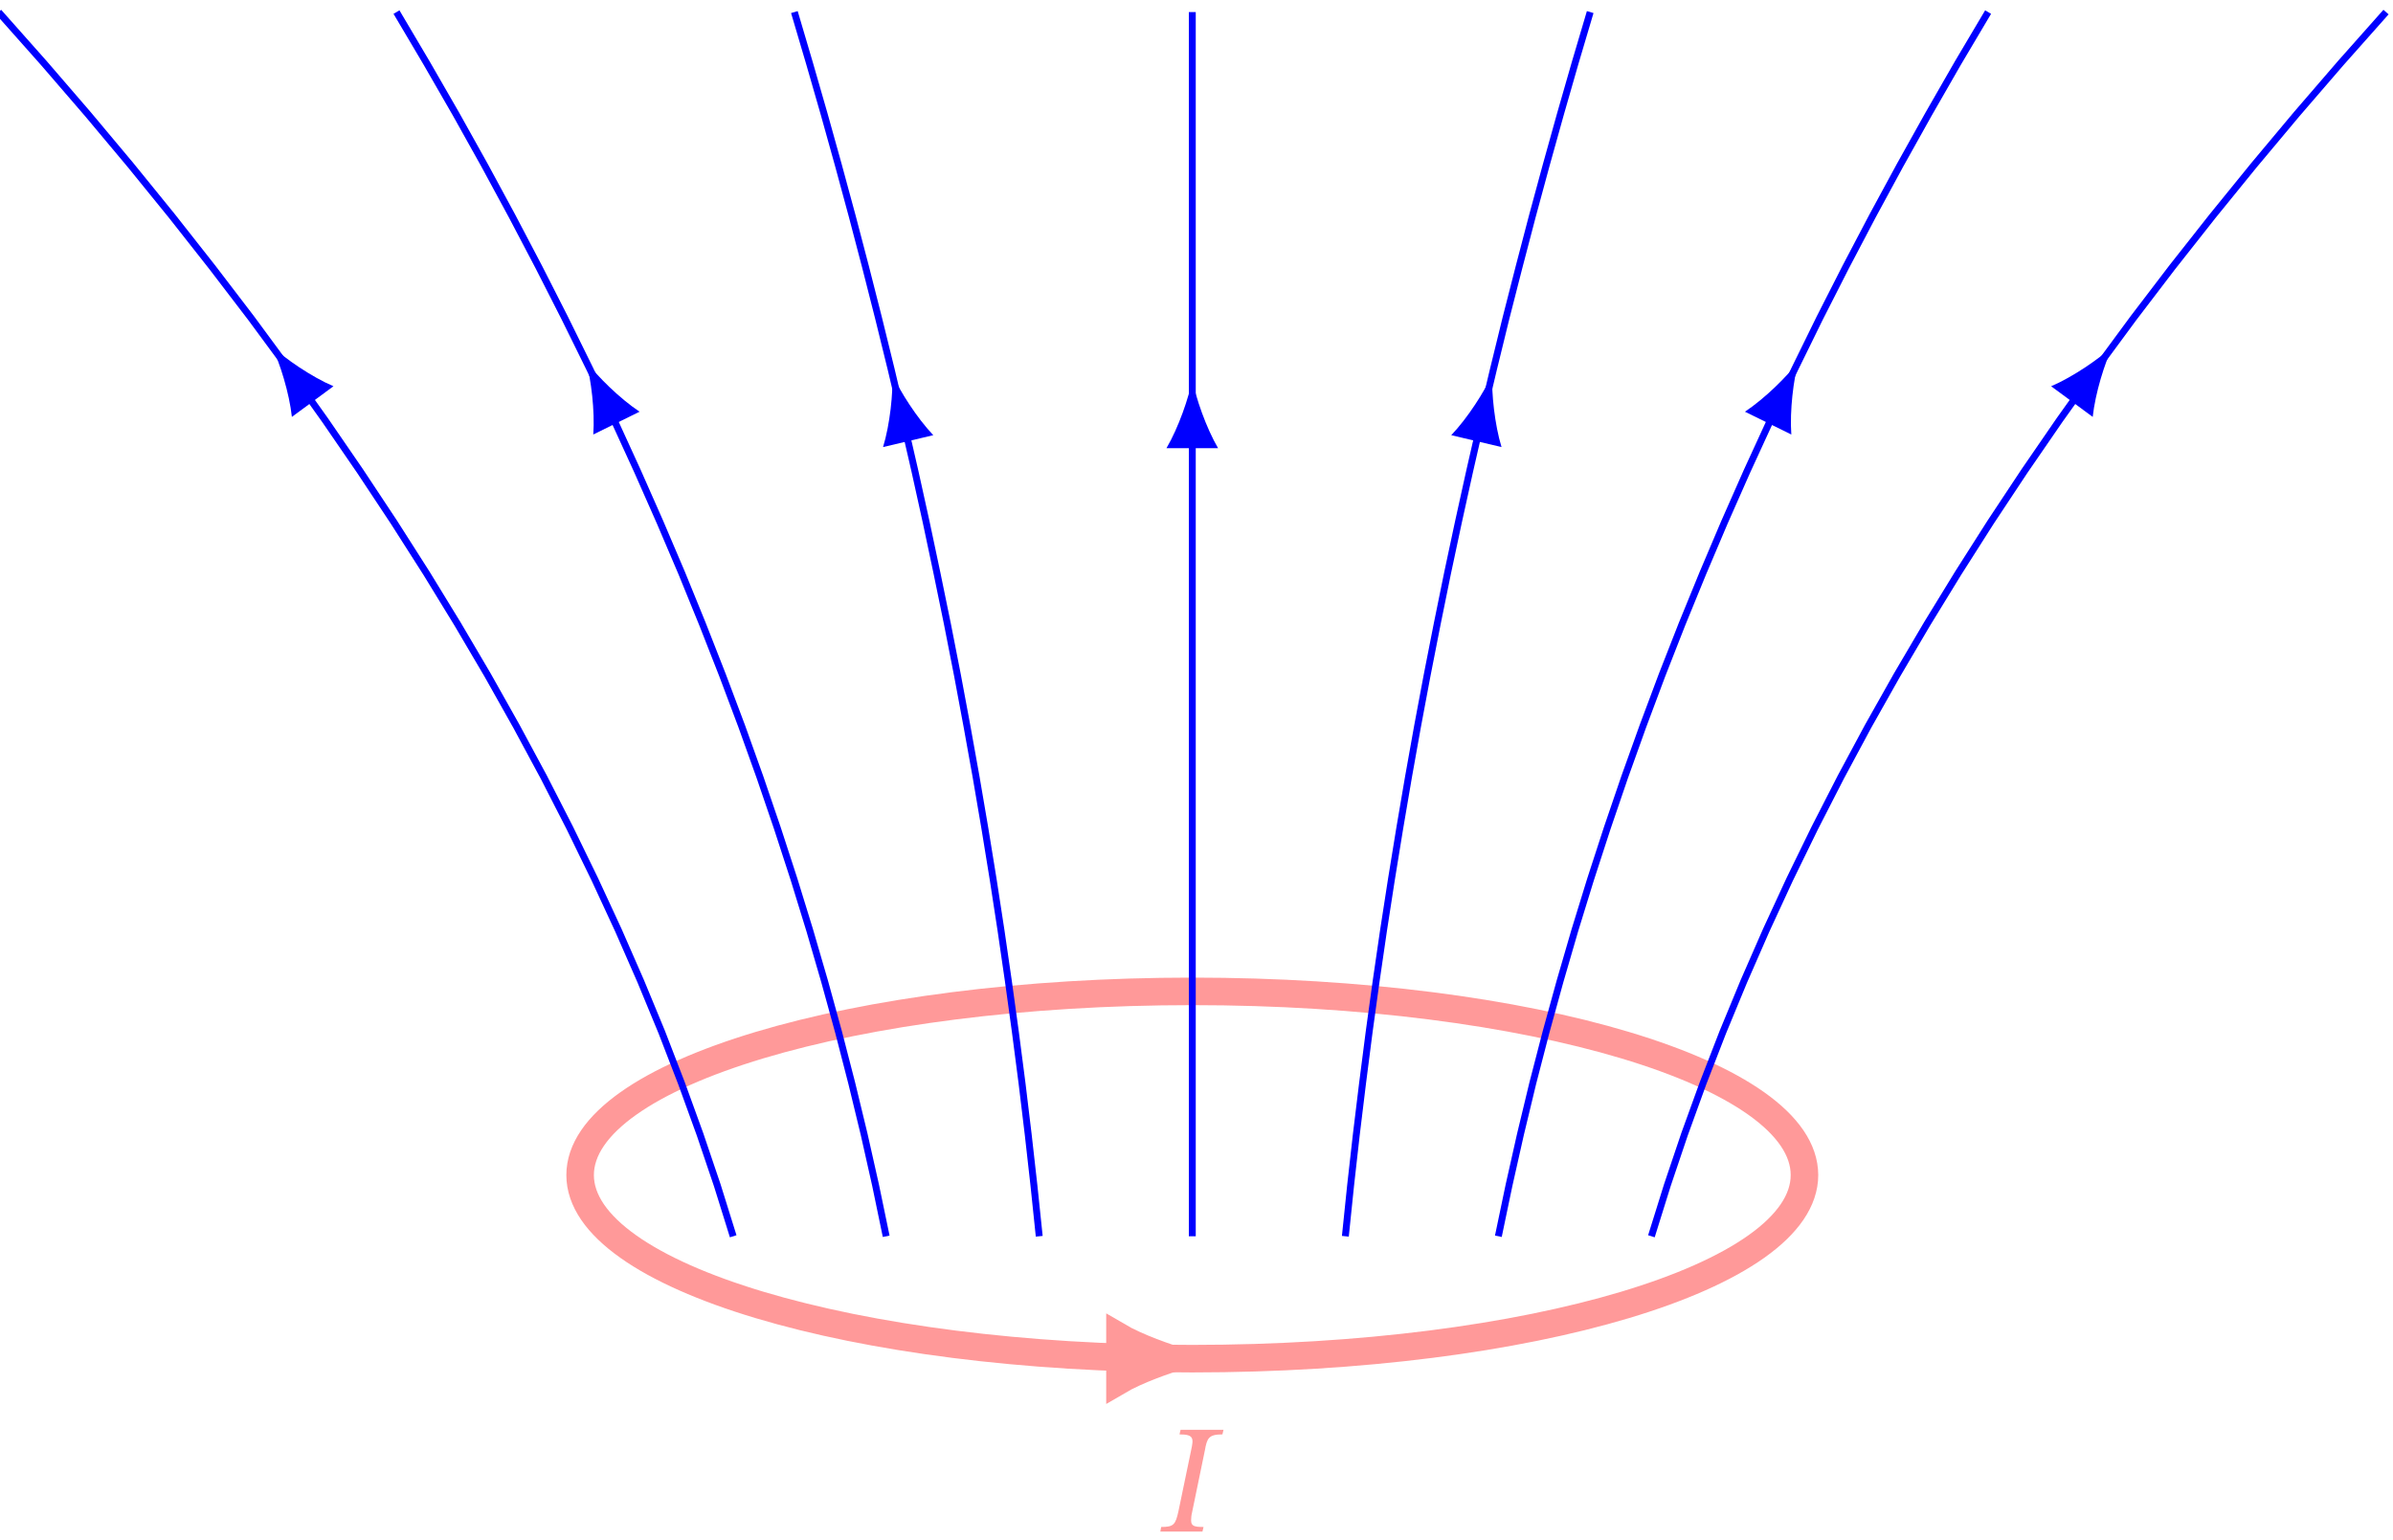
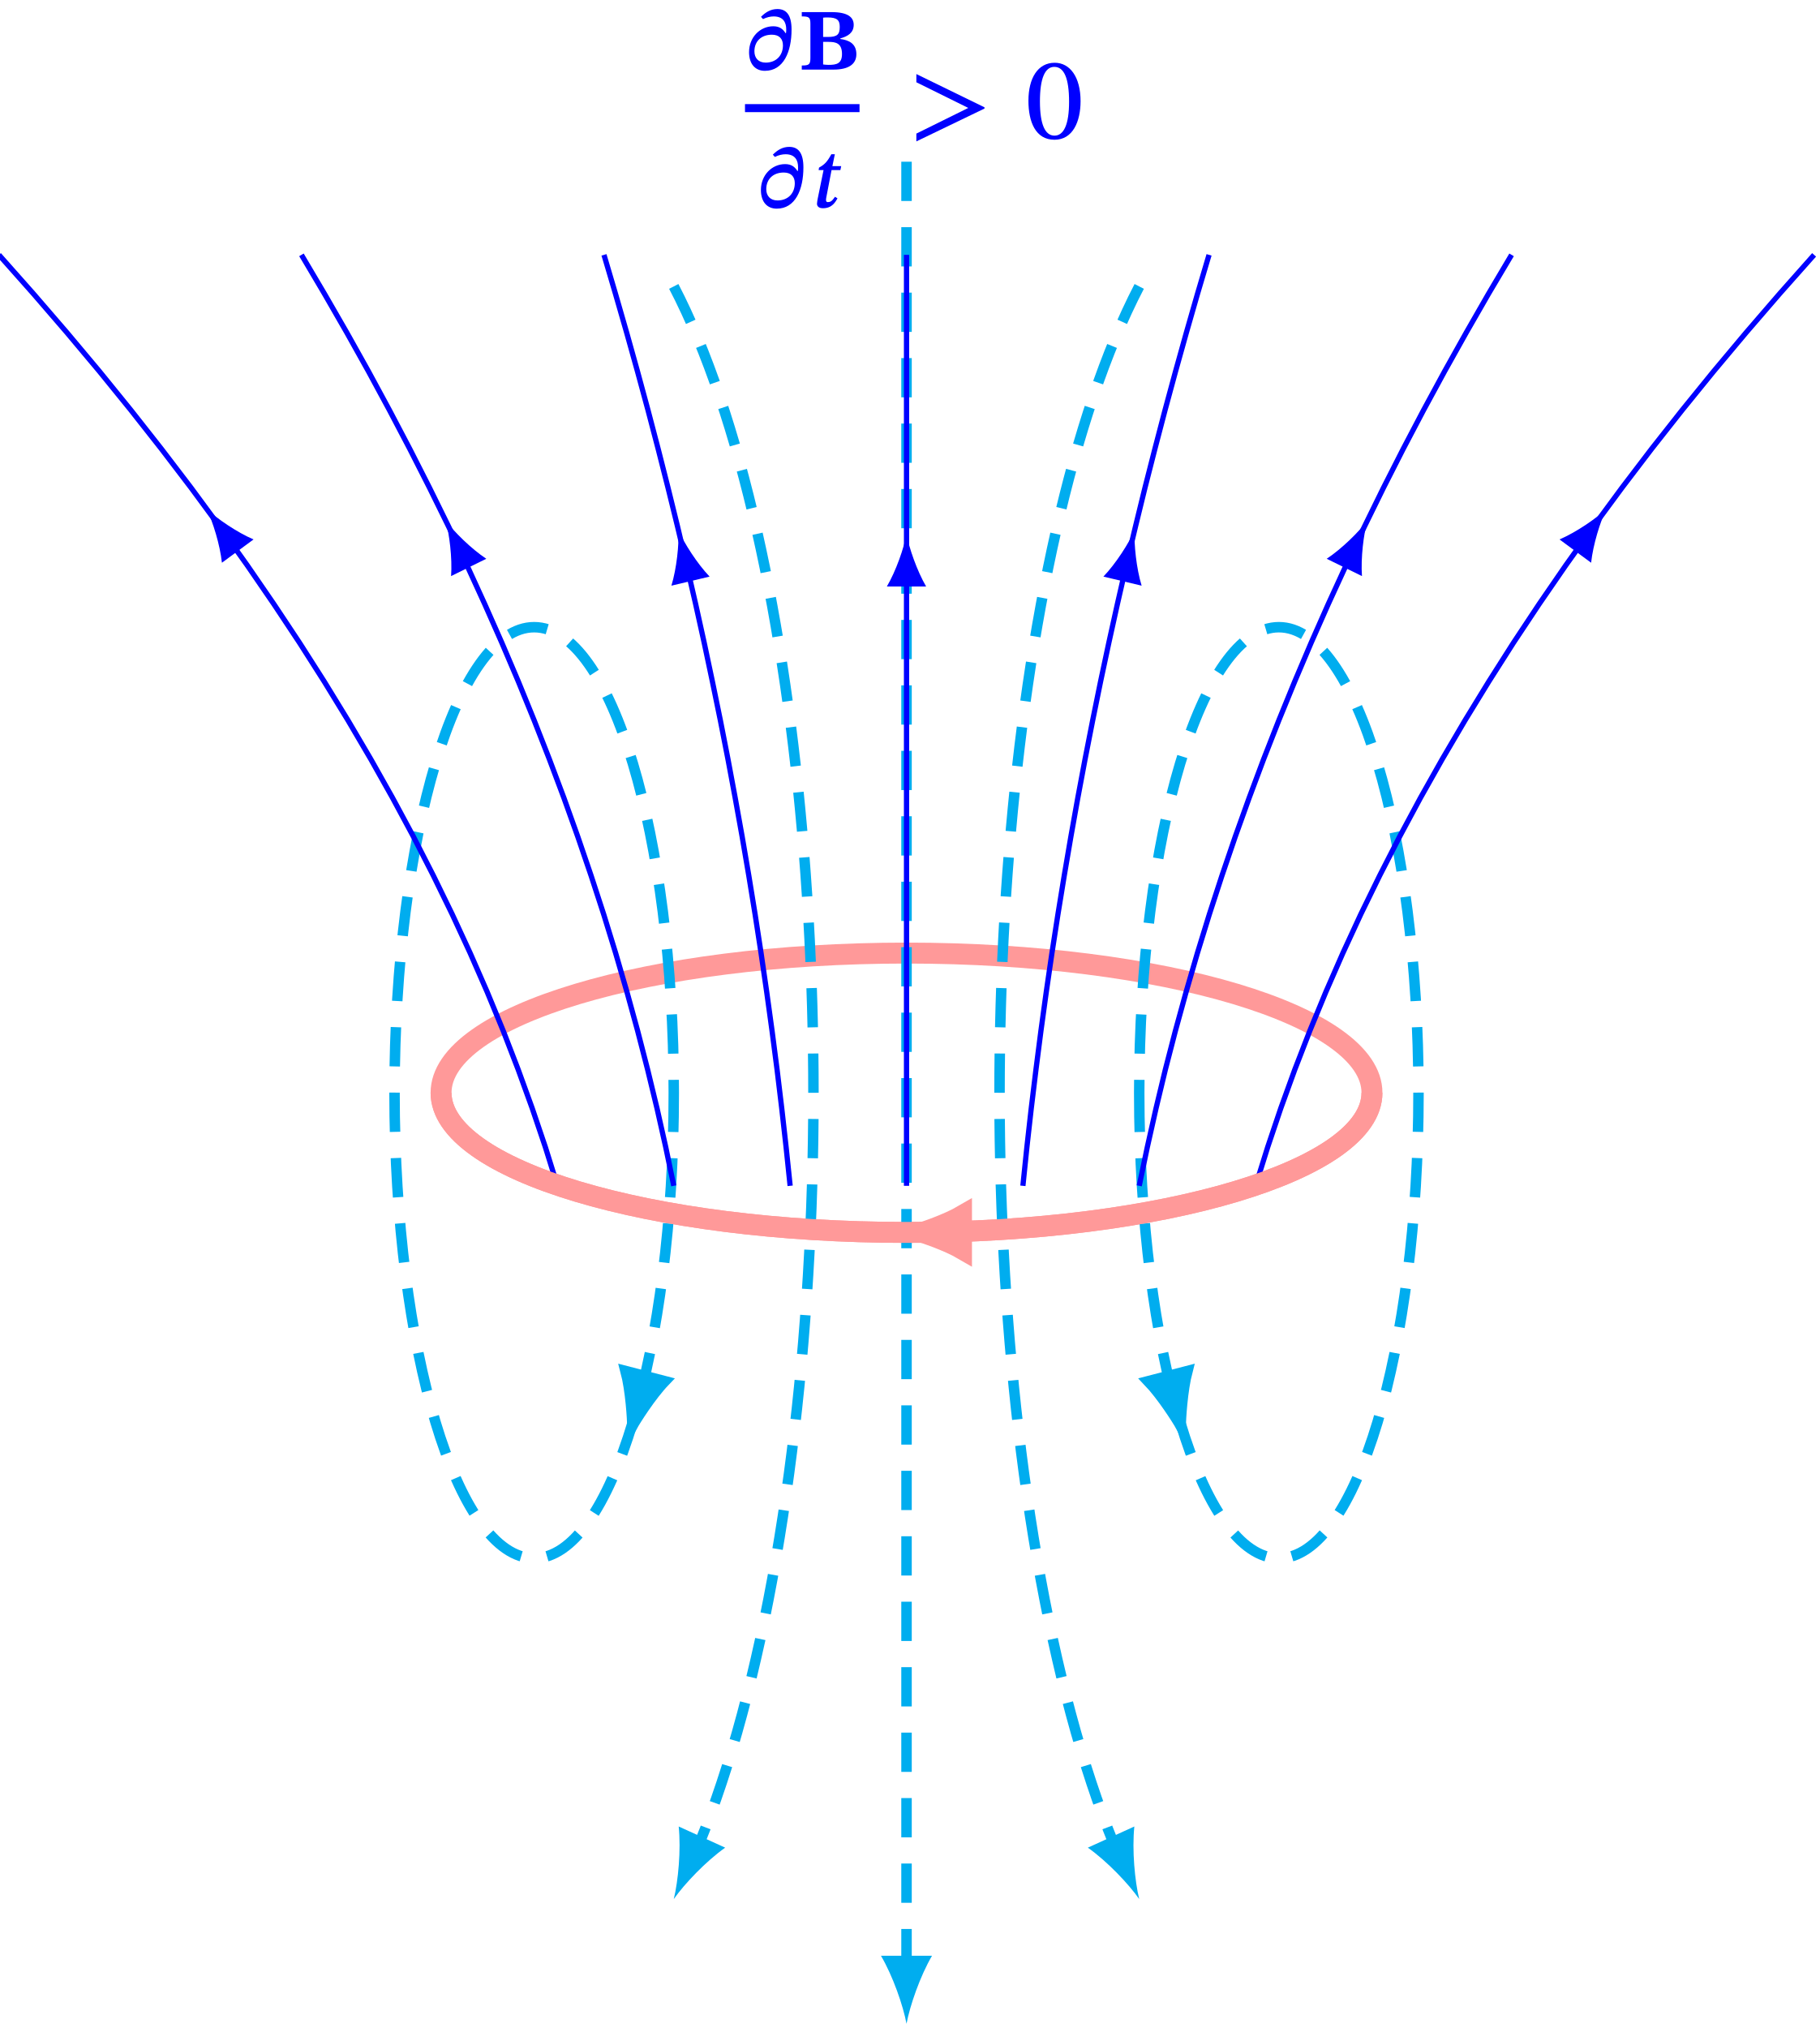
- <svg xmlns="http://www.w3.org/2000/svg" xmlns:xlink="http://www.w3.org/1999/xlink" width="138.51pt" height="89.11pt" viewBox="0 0 138.51 89.11" version="1.2">
+ <svg xmlns="http://www.w3.org/2000/svg" xmlns:xlink="http://www.w3.org/1999/xlink" width="138.51pt" height="154.36pt" viewBox="0 0 138.51 154.36" version="1.2">
  <defs>
    <g>
      <symbol overflow="visible" id="glyph0-0">
+         <path style="stroke:none;" d="M 3.562 1.016 L 3.562 -4.703 L 0.062 -4.703 L 0.062 1.016 Z M 3.25 0.688 L 0.359 0.688 L 0.359 -4.391 L 3.25 -4.391 Z M 1.922 -1.016 L 1.922 -1.109 C 1.922 -1.766 2.875 -2.234 2.875 -3.109 C 2.875 -3.734 2.359 -4 1.766 -4 C 1.172 -4 0.75 -3.656 0.75 -3.172 C 0.75 -2.891 0.875 -2.766 1.062 -2.766 C 1.203 -2.766 1.328 -2.844 1.328 -3.016 C 1.328 -3.25 1.203 -3.25 1.203 -3.453 C 1.203 -3.641 1.359 -3.781 1.719 -3.781 C 2.094 -3.781 2.344 -3.562 2.344 -3.094 C 2.344 -2.172 1.672 -1.953 1.672 -1.172 L 1.672 -1.016 Z M 2.141 -0.281 C 2.141 -0.469 2.016 -0.641 1.812 -0.641 C 1.578 -0.641 1.453 -0.484 1.453 -0.281 C 1.453 -0.094 1.562 0.047 1.797 0.047 C 2.016 0.047 2.141 -0.094 2.141 -0.281 Z M 2.141 -0.281 " />
+       </symbol>
+       <symbol overflow="visible" id="glyph0-1">
+         <path style="stroke:none;" d="M 2.156 -3.297 C 1.141 -3.297 0.312 -2.453 0.312 -1.328 C 0.312 -0.406 0.797 0.094 1.516 0.094 C 2.938 0.094 3.547 -1.359 3.547 -3.047 C 3.547 -4.172 3.141 -4.609 2.469 -4.609 C 1.969 -4.609 1.578 -4.375 1.219 -4.016 L 1.375 -3.844 C 1.656 -3.984 1.938 -4.047 2.188 -4.047 C 2.922 -4.047 3.141 -3.578 3.141 -3.062 C 3.141 -2.969 3.141 -2.875 3.125 -2.781 L 3.094 -2.766 C 2.891 -3.094 2.625 -3.297 2.156 -3.297 Z M 2.047 -2.656 C 2.609 -2.656 2.891 -2.344 2.891 -1.844 C 2.891 -1.078 2.375 -0.531 1.578 -0.531 C 1.031 -0.531 0.719 -0.875 0.719 -1.391 C 0.719 -2.141 1.234 -2.656 2.047 -2.656 Z M 2.047 -2.656 " />
+       </symbol>
+       <symbol overflow="visible" id="glyph0-2">
+         <path style="stroke:none;" d="M 2.688 0 C 3.797 0 4.422 -0.391 4.422 -1.172 C 4.422 -2.016 3.797 -2.25 3.203 -2.328 L 3.203 -2.375 C 3.781 -2.531 4.219 -2.812 4.219 -3.406 C 4.219 -3.969 3.797 -4.375 2.531 -4.375 L 0.266 -4.375 L 0.266 -4.047 C 0.812 -4.047 0.922 -3.984 0.922 -3.484 L 0.922 -0.906 C 0.922 -0.391 0.828 -0.312 0.266 -0.312 L 0.266 0 Z M 2.297 -0.359 C 2.156 -0.359 2.031 -0.375 1.891 -0.391 L 1.891 -2.109 L 2.312 -2.109 C 2.844 -2.109 3.328 -2.016 3.328 -1.188 C 3.328 -0.438 2.891 -0.359 2.297 -0.359 Z M 1.891 -3.953 C 2.031 -3.969 2.125 -3.969 2.234 -3.969 C 2.953 -3.969 3.156 -3.766 3.156 -3.25 C 3.156 -2.672 2.969 -2.484 2.25 -2.484 L 1.891 -2.484 Z M 1.891 -3.953 " />
+       </symbol>
+       <symbol overflow="visible" id="glyph0-3">
+         <path style="stroke:none;" d="M 2.359 -3.141 L 1.688 -3.141 L 1.875 -4.047 L 1.609 -4.047 C 1.281 -3.453 1.094 -3.266 0.672 -3.031 L 0.641 -2.844 L 1.016 -2.844 L 0.578 -0.703 C 0.562 -0.625 0.516 -0.391 0.516 -0.281 C 0.516 -0.078 0.672 0.062 0.969 0.062 C 1.688 0.062 1.922 -0.438 2.078 -0.688 L 1.891 -0.812 C 1.656 -0.484 1.562 -0.406 1.328 -0.406 C 1.219 -0.406 1.203 -0.5 1.203 -0.578 C 1.203 -0.688 1.25 -0.891 1.25 -0.891 L 1.625 -2.844 L 2.297 -2.844 Z M 2.359 -3.141 " />
+       </symbol>
+       <symbol overflow="visible" id="glyph1-0">
        <path style="stroke:none;" d="M 5.344 1.516 L 5.344 -7.047 L 0.094 -7.047 L 0.094 1.516 Z M 4.875 1.047 L 0.547 1.047 L 0.547 -6.578 L 4.875 -6.578 Z M 2.875 -1.531 L 2.875 -1.672 C 2.875 -2.641 4.312 -3.344 4.312 -4.656 C 4.312 -5.594 3.531 -6 2.656 -6 C 1.75 -6 1.125 -5.484 1.125 -4.766 C 1.125 -4.344 1.297 -4.141 1.594 -4.141 C 1.797 -4.141 1.984 -4.25 1.984 -4.531 C 1.984 -4.875 1.797 -4.875 1.797 -5.172 C 1.797 -5.453 2.047 -5.656 2.578 -5.656 C 3.141 -5.656 3.5 -5.344 3.5 -4.641 C 3.5 -3.25 2.516 -2.922 2.516 -1.766 L 2.516 -1.531 Z M 3.203 -0.438 C 3.203 -0.703 3.016 -0.953 2.703 -0.953 C 2.375 -0.953 2.172 -0.719 2.172 -0.438 C 2.172 -0.141 2.344 0.078 2.703 0.078 C 3.016 0.078 3.203 -0.141 3.203 -0.438 Z M 3.203 -0.438 " />
      </symbol>
-       <symbol overflow="visible" id="glyph0-1">
-         <path style="stroke:none;" d="M 0.938 -1.172 C 0.766 -0.391 0.656 -0.266 -0.062 -0.266 L -0.109 0 L 2.328 0 L 2.391 -0.266 C 1.828 -0.266 1.672 -0.328 1.672 -0.656 C 1.672 -0.797 1.688 -0.953 1.734 -1.141 L 2.469 -4.703 C 2.594 -5.406 2.688 -5.625 3.484 -5.625 L 3.547 -5.891 L 1.062 -5.891 L 1 -5.625 C 1.828 -5.625 1.828 -5.406 1.672 -4.703 Z M 0.938 -1.172 " />
+       <symbol overflow="visible" id="glyph1-1">
+         <path style="stroke:none;" d="M 5.828 -2.281 L 5.828 -2.375 L 0.641 -4.906 L 0.641 -4.281 L 4.594 -2.328 L 0.641 -0.375 L 0.641 0.219 Z M 5.828 -2.281 " />
+       </symbol>
+       <symbol overflow="visible" id="glyph1-2">
+         <path style="stroke:none;" d="M 4.203 -2.844 C 4.203 -4.688 3.391 -5.766 2.234 -5.766 C 0.938 -5.766 0.234 -4.578 0.234 -2.875 C 0.234 -1.281 0.766 0.094 2.219 0.094 C 3.625 0.094 4.203 -1.312 4.203 -2.844 Z M 3.328 -2.797 C 3.328 -1.062 2.922 -0.219 2.219 -0.219 C 1.5 -0.219 1.109 -1.078 1.109 -2.828 C 1.109 -4.594 1.5 -5.453 2.203 -5.453 C 2.938 -5.453 3.328 -4.609 3.328 -2.797 Z M 3.328 -2.797 " />
      </symbol>
    </g>
    <clipPath id="clip1">
-       <path d="M 11 34 L 127 34 L 127 88.664 L 11 88.664 Z M 11 34 " />
+       <path d="M 67 148 L 71 148 L 71 154.039 L 67 154.039 Z M 67 148 " />
    </clipPath>
    <clipPath id="clip2">
-       <path d="M 45 57 L 88 57 L 88 88.664 L 45 88.664 Z M 45 57 " />
-     </clipPath>
-     <clipPath id="clip3">
-       <path d="M 67 82 L 71 82 L 71 88.664 L 67 88.664 Z M 67 82 " />
-     </clipPath>
-     <clipPath id="clip4">
-       <path d="M 89 0 L 138.266 0 L 138.266 78 L 89 78 Z M 89 0 " />
+       <path d="M 89 13 L 138.266 13 L 138.266 96 L 89 96 Z M 89 13 " />
    </clipPath>
  </defs>
  <g id="surface1">
+     <path style="fill:none;stroke-width:1.594;stroke-linecap:butt;stroke-linejoin:miter;stroke:rgb(100%,59.999%,59.999%);stroke-opacity:1;stroke-miterlimit:10;" d="M 35.434 0.001 C 35.434 -5.87 19.571 -10.632 0.001 -10.632 C -19.57 -10.632 -35.433 -5.87 -35.433 0.001 C -35.433 5.872 -19.57 10.63 0.001 10.63 C 19.571 10.63 35.434 5.872 35.434 0.001 Z M 35.434 0.001 " transform="matrix(1,0,0,-1,69.011,83.173)" />
+     <path style="fill:none;stroke-width:0.797;stroke-linecap:butt;stroke-linejoin:miter;stroke:rgb(0%,67.839%,93.729%);stroke-opacity:1;stroke-dasharray:2.989,1.993;stroke-miterlimit:10;" d="M 0.001 70.864 L 0.001 -66.202 " transform="matrix(1,0,0,-1,69.011,83.173)" />
    <g clip-path="url(#clip1)" clip-rule="nonzero">
-       <path style="fill:none;stroke-width:1.594;stroke-linecap:butt;stroke-linejoin:miter;stroke:rgb(100%,59.999%,59.999%);stroke-opacity:1;stroke-miterlimit:10;" d="M 0.001 49.608 C -19.57 49.608 -35.433 44.847 -35.433 38.975 C -35.433 33.104 -19.57 28.347 0.001 28.347 C 19.571 28.347 35.434 33.104 35.434 38.975 C 35.434 44.847 19.571 49.608 0.001 49.608 " transform="matrix(1,0,0,-1,69.011,106.995)" />
+       <path style=" stroke:none;fill-rule:nonzero;fill:rgb(0%,67.839%,93.729%);fill-opacity:1;" d="M 69.012 154.039 C 69.27 152.656 70.047 150.414 70.953 148.859 L 67.066 148.859 C 67.977 150.414 68.754 152.656 69.012 154.039 " />
    </g>
-     <path style=" stroke:none;fill-rule:nonzero;fill:rgb(100%,59.999%,59.999%);fill-opacity:1;" d="M 68.125 78.648 C 67.707 78.539 65.871 77.922 64.727 77.246 L 64.727 80.051 C 65.871 79.375 67.707 78.758 68.125 78.648 Z M 68.125 78.648 " />
+     <path style="fill:none;stroke-width:0.797;stroke-linecap:butt;stroke-linejoin:miter;stroke:rgb(0%,67.839%,93.729%);stroke-opacity:1;stroke-dasharray:2.989,1.993;stroke-miterlimit:10;" d="M -17.718 0.001 C -17.718 -19.569 -22.476 -35.432 -28.347 -35.432 C -34.218 -35.432 -38.976 -19.569 -38.976 0.001 C -38.976 19.568 -34.218 35.435 -28.347 35.435 C -22.476 35.435 -17.718 19.568 -17.718 0.001 Z M -17.718 0.001 " transform="matrix(1,0,0,-1,69.011,83.173)" />
+     <path style="fill-rule:nonzero;fill:rgb(0%,67.839%,93.729%);fill-opacity:1;stroke-width:0.797;stroke-linecap:butt;stroke-linejoin:miter;stroke:rgb(0%,67.839%,93.729%);stroke-opacity:1;stroke-miterlimit:10;" d="M 3.936 -0 C 3.453 0.121 1.328 0.803 0.001 1.549 L -0.001 -1.55 C 1.327 -0.803 3.451 -0.121 3.936 -0 Z M 3.936 -0 " transform="matrix(-0.2501,0.96815,0.96815,0.2501,49.12128,104.7401)" />
+     <path style="fill:none;stroke-width:0.797;stroke-linecap:butt;stroke-linejoin:miter;stroke:rgb(0%,67.839%,93.729%);stroke-opacity:1;stroke-dasharray:2.989,1.993;stroke-miterlimit:10;" d="M -17.718 61.372 C -7.55 41.802 -4.066 -1.538 -9.933 -35.432 C -11.413 -43.975 -13.409 -51.37 -15.784 -57.167 " transform="matrix(1,0,0,-1,69.011,83.173)" />
+     <path style=" stroke:none;fill-rule:nonzero;fill:rgb(0%,67.839%,93.729%);fill-opacity:1;" d="M 51.293 144.547 C 52.102 143.395 53.738 141.672 55.207 140.633 L 51.668 139.023 C 51.852 140.816 51.629 143.18 51.293 144.547 " />
+     <path style="fill:none;stroke-width:0.797;stroke-linecap:butt;stroke-linejoin:miter;stroke:rgb(0%,67.839%,93.729%);stroke-opacity:1;stroke-dasharray:2.989,1.993;stroke-miterlimit:10;" d="M 17.716 61.372 C 7.548 41.802 4.063 -1.538 9.934 -35.432 C 11.415 -43.975 13.411 -51.37 15.782 -57.167 " transform="matrix(1,0,0,-1,69.011,83.173)" />
+     <path style=" stroke:none;fill-rule:nonzero;fill:rgb(0%,67.839%,93.729%);fill-opacity:1;" d="M 86.727 144.547 C 86.391 143.18 86.172 140.816 86.355 139.023 L 82.816 140.633 C 84.285 141.672 85.922 143.395 86.727 144.547 " />
+     <path style="fill:none;stroke-width:0.797;stroke-linecap:butt;stroke-linejoin:miter;stroke:rgb(0%,67.839%,93.729%);stroke-opacity:1;stroke-dasharray:2.989,1.993;stroke-miterlimit:10;" d="M 17.716 0.001 C 17.716 -19.569 22.477 -35.432 28.348 -35.432 C 34.216 -35.432 38.977 -19.569 38.977 0.001 C 38.977 19.568 34.216 35.435 28.348 35.435 C 22.477 35.435 17.716 19.568 17.716 0.001 Z M 17.716 0.001 " transform="matrix(1,0,0,-1,69.011,83.173)" />
+     <path style="fill-rule:nonzero;fill:rgb(0%,67.839%,93.729%);fill-opacity:1;stroke-width:0.797;stroke-linecap:butt;stroke-linejoin:miter;stroke:rgb(0%,67.839%,93.729%);stroke-opacity:1;stroke-miterlimit:10;" d="M 3.936 0.002 C 3.451 0.123 1.328 0.805 -0.002 1.547 L 0.002 -1.548 C 1.327 -0.805 3.453 -0.12 3.936 0.002 Z M 3.936 0.002 " transform="matrix(0.2501,0.96815,0.96815,-0.2501,88.90072,104.7401)" />
+     <path style="fill:none;stroke-width:0.399;stroke-linecap:butt;stroke-linejoin:miter;stroke:rgb(0%,0%,100%);stroke-opacity:1;stroke-miterlimit:10;" d="M -26.573 -7.085 L -27.495 -4.136 L -28.495 -1.182 L -29.566 1.771 L -30.706 4.724 L -31.925 7.677 L -33.218 10.63 L -34.585 13.583 L -36.023 16.532 L -37.534 19.485 L -39.124 22.439 L -40.784 25.392 L -42.519 28.345 L -44.327 31.298 L -46.21 34.251 L -48.167 37.2 L -50.195 40.153 L -52.3 43.107 L -54.476 46.06 L -56.73 49.013 L -59.054 51.966 L -61.452 54.919 L -63.925 57.868 L -66.472 60.821 L -69.093 63.775 " transform="matrix(1,0,0,-1,69.011,83.173)" />
+     <path style=" stroke:none;fill-rule:nonzero;fill:rgb(0%,0%,100%);fill-opacity:1;" d="M 15.73 38.738 C 16.203 39.711 16.746 41.457 16.895 42.832 L 19.301 41.059 C 18.027 40.512 16.523 39.477 15.73 38.738 " />
+     <path style="fill:none;stroke-width:0.399;stroke-linecap:butt;stroke-linejoin:miter;stroke:rgb(0%,0%,100%);stroke-opacity:1;stroke-miterlimit:10;" d="M -17.718 -7.085 L -18.331 -4.136 L -18.995 -1.182 L -19.71 1.771 L -20.472 4.724 L -21.284 7.677 L -22.144 10.63 L -23.054 13.583 L -24.015 16.532 L -25.023 19.485 L -26.081 22.439 L -27.191 25.392 L -28.347 28.345 L -29.55 31.298 L -30.808 34.251 L -32.113 37.2 L -33.464 40.153 L -34.866 43.107 L -36.32 46.06 L -37.82 49.013 L -39.37 51.966 L -40.968 54.919 L -42.616 57.868 L -44.316 60.821 L -46.062 63.775 " transform="matrix(1,0,0,-1,69.011,83.173)" />
+     <path style=" stroke:none;fill-rule:nonzero;fill:rgb(0%,0%,100%);fill-opacity:1;" d="M 33.922 39.613 C 34.211 40.656 34.438 42.469 34.34 43.848 L 37.02 42.531 C 35.867 41.766 34.57 40.48 33.922 39.613 " />
+     <path style="fill:none;stroke-width:0.399;stroke-linecap:butt;stroke-linejoin:miter;stroke:rgb(0%,0%,100%);stroke-opacity:1;stroke-miterlimit:10;" d="M -8.859 -7.085 L -9.167 -4.136 L -9.499 -1.182 L -9.855 1.771 L -10.238 4.724 L -10.644 7.677 L -11.073 10.63 L -11.527 13.583 L -12.007 16.532 L -12.511 19.485 L -13.042 22.439 L -13.593 25.392 L -14.171 28.345 L -14.777 31.298 L -15.402 34.251 L -16.054 37.2 L -16.734 40.153 L -17.433 43.107 L -18.159 46.06 L -18.909 49.013 L -19.683 51.966 L -20.484 54.919 L -21.308 57.868 L -22.159 60.821 L -23.031 63.775 " transform="matrix(1,0,0,-1,69.011,83.173)" />
+     <path style=" stroke:none;fill-rule:nonzero;fill:rgb(0%,0%,100%);fill-opacity:1;" d="M 51.648 40.355 C 51.699 41.438 51.516 43.254 51.113 44.578 L 54.02 43.887 C 53.066 42.887 52.086 41.344 51.648 40.355 " />
+     <path style="fill:none;stroke-width:0.399;stroke-linecap:butt;stroke-linejoin:miter;stroke:rgb(0%,0%,100%);stroke-opacity:1;stroke-miterlimit:10;" d="M 0.001 -7.085 L 0.001 63.775 " transform="matrix(1,0,0,-1,69.011,83.173)" />
+     <path style=" stroke:none;fill-rule:nonzero;fill:rgb(0%,0%,100%);fill-opacity:1;" d="M 69.012 40.656 C 68.812 41.719 68.215 43.445 67.516 44.641 L 70.504 44.641 C 69.809 43.445 69.211 41.719 69.012 40.656 " />
+     <g style="fill:rgb(0%,0%,100%);fill-opacity:1;">
+       <use xlink:href="#glyph0-1" x="56.713" y="5.297" />
+     </g>
+     <g style="fill:rgb(0%,0%,100%);fill-opacity:1;">
+       <use xlink:href="#glyph0-2" x="60.772" y="5.297" />
+     </g>
+     <path style="fill:none;stroke-width:0.61;stroke-linecap:butt;stroke-linejoin:miter;stroke:rgb(0%,0%,100%);stroke-opacity:1;stroke-miterlimit:10;" d="M 0.002 -0.001 L 8.721 -0.001 " transform="matrix(1,0,0,-1,56.713,8.229)" />
+     <g style="fill:rgb(0%,0%,100%);fill-opacity:1;">
+       <use xlink:href="#glyph0-1" x="57.615" y="15.788" />
+     </g>
+     <g style="fill:rgb(0%,0%,100%);fill-opacity:1;">
+       <use xlink:href="#glyph0-3" x="61.68" y="15.788" />
+     </g>
+     <g style="fill:rgb(0%,0%,100%);fill-opacity:1;">
+       <use xlink:href="#glyph1-1" x="69.12" y="10.543" />
+     </g>
+     <g style="fill:rgb(0%,0%,100%);fill-opacity:1;">
+       <use xlink:href="#glyph1-2" x="78.059" y="10.543" />
+     </g>
+     <path style="fill:none;stroke-width:0.399;stroke-linecap:butt;stroke-linejoin:miter;stroke:rgb(0%,0%,100%);stroke-opacity:1;stroke-miterlimit:10;" d="M 8.86 -7.085 L 9.165 -4.136 L 9.497 -1.182 L 9.856 1.771 L 10.235 4.724 L 10.641 7.677 L 11.071 10.63 L 11.528 13.583 L 12.009 16.532 L 12.512 19.485 L 13.04 22.439 L 13.594 25.392 L 14.173 28.345 L 14.774 31.298 L 15.403 34.251 L 16.055 37.2 L 16.731 40.153 L 17.434 43.107 L 18.157 46.06 L 18.911 49.013 L 19.684 51.966 L 20.485 54.919 L 21.309 57.868 L 22.157 60.821 L 23.032 63.775 " transform="matrix(1,0,0,-1,69.011,83.173)" />
+     <path style=" stroke:none;fill-rule:nonzero;fill:rgb(0%,0%,100%);fill-opacity:1;" d="M 86.375 40.355 C 85.938 41.344 84.957 42.887 84 43.887 L 86.91 44.578 C 86.508 43.254 86.324 41.438 86.375 40.355 " />
+     <path style="fill:none;stroke-width:0.399;stroke-linecap:butt;stroke-linejoin:miter;stroke:rgb(0%,0%,100%);stroke-opacity:1;stroke-miterlimit:10;" d="M 17.716 -7.085 L 18.333 -4.136 L 18.997 -1.182 L 19.708 1.771 L 20.473 4.724 L 21.286 7.677 L 22.145 10.63 L 23.055 13.583 L 24.016 16.532 L 25.024 19.485 L 26.083 22.439 L 27.188 25.392 L 28.344 28.345 L 29.552 31.298 L 30.805 34.251 L 32.11 37.2 L 33.466 40.153 L 34.868 43.107 L 36.317 46.06 L 37.817 49.013 L 39.368 51.966 L 40.969 54.919 L 42.618 57.868 L 44.313 60.821 L 46.063 63.775 " transform="matrix(1,0,0,-1,69.011,83.173)" />
+     <path style=" stroke:none;fill-rule:nonzero;fill:rgb(0%,0%,100%);fill-opacity:1;" d="M 104.102 39.613 C 103.453 40.48 102.152 41.766 101 42.531 L 103.684 43.848 C 103.586 42.469 103.809 40.656 104.102 39.613 " />
    <g clip-path="url(#clip2)" clip-rule="nonzero">
-       <path style="fill:none;stroke-width:1.395;stroke-linecap:butt;stroke-linejoin:miter;stroke:rgb(100%,59.999%,59.999%);stroke-opacity:1;stroke-miterlimit:10;" d="M 3.4 0 C 2.982 0.109 1.146 0.727 0.001 1.402 L 0.001 -1.402 C 1.146 -0.727 2.982 -0.109 3.4 0 Z M 3.4 0 " transform="matrix(1,0,0,-1,64.7253,78.64849)" />
+       <path style="fill:none;stroke-width:0.399;stroke-linecap:butt;stroke-linejoin:miter;stroke:rgb(0%,0%,100%);stroke-opacity:1;stroke-miterlimit:10;" d="M 26.575 -7.085 L 27.497 -4.136 L 28.493 -1.182 L 29.563 1.771 L 30.708 4.724 L 31.927 7.677 L 33.219 10.63 L 34.583 13.583 L 36.024 16.532 L 37.536 19.485 L 39.122 22.439 L 40.786 25.392 L 42.52 28.345 L 44.329 31.298 L 46.208 34.251 L 48.165 37.2 L 50.196 40.153 L 52.301 43.107 L 54.477 46.06 L 56.727 49.013 L 59.055 51.966 L 61.454 54.919 L 63.926 57.868 L 66.473 60.821 L 69.094 63.775 " transform="matrix(1,0,0,-1,69.011,83.173)" />
    </g>
-     <g clip-path="url(#clip3)" clip-rule="nonzero">
-       <g style="fill:rgb(100%,59.999%,59.999%);fill-opacity:1;">
-         <use xlink:href="#glyph0-1" x="67.271" y="88.657" />
-       </g>
-     </g>
-     <g clip-path="url(#clip4)" clip-rule="nonzero">
-       <path style="fill:none;stroke-width:0.399;stroke-linecap:butt;stroke-linejoin:miter;stroke:rgb(0%,0%,100%);stroke-opacity:1;stroke-miterlimit:10;" d="M 26.575 35.432 L 27.497 38.386 L 28.493 41.339 L 29.563 44.292 L 30.708 47.245 L 31.927 50.194 L 33.219 53.147 L 34.583 56.1 L 36.024 59.054 L 37.536 62.007 L 39.122 64.96 L 40.786 67.913 L 42.52 70.862 L 44.329 73.815 L 46.208 76.768 L 48.165 79.722 L 50.196 82.675 L 52.301 85.628 L 54.477 88.581 L 56.727 91.53 L 59.055 94.483 L 61.454 97.436 L 63.926 100.39 L 66.473 103.343 L 69.094 106.296 " transform="matrix(1,0,0,-1,69.011,106.995)" />
-     </g>
-     <path style=" stroke:none;fill-rule:nonzero;fill:rgb(0%,0%,100%);fill-opacity:1;" d="M 122.289 20.039 C 121.5 20.777 119.992 21.812 118.723 22.359 L 121.129 24.133 C 121.277 22.758 121.82 21.016 122.289 20.039 " />
-     <path style="fill:none;stroke-width:0.399;stroke-linecap:butt;stroke-linejoin:miter;stroke:rgb(0%,0%,100%);stroke-opacity:1;stroke-miterlimit:10;" d="M 17.716 35.432 L 18.333 38.386 L 18.997 41.339 L 19.708 44.292 L 20.473 47.245 L 21.286 50.194 L 22.145 53.147 L 23.055 56.1 L 24.016 59.054 L 25.024 62.007 L 26.083 64.96 L 27.188 67.913 L 28.344 70.862 L 29.552 73.815 L 30.805 76.768 L 32.11 79.722 L 33.466 82.675 L 34.868 85.628 L 36.317 88.581 L 37.817 91.53 L 39.368 94.483 L 40.969 97.436 L 42.618 100.39 L 44.313 103.343 L 46.063 106.296 " transform="matrix(1,0,0,-1,69.011,106.995)" />
-     <path style=" stroke:none;fill-rule:nonzero;fill:rgb(0%,0%,100%);fill-opacity:1;" d="M 104.102 20.914 C 103.453 21.781 102.152 23.066 101 23.832 L 103.684 25.152 C 103.586 23.77 103.809 21.957 104.102 20.914 " />
-     <path style="fill:none;stroke-width:0.399;stroke-linecap:butt;stroke-linejoin:miter;stroke:rgb(0%,0%,100%);stroke-opacity:1;stroke-miterlimit:10;" d="M 8.86 35.432 L 9.165 38.386 L 9.497 41.339 L 9.856 44.292 L 10.235 47.245 L 10.641 50.194 L 11.071 53.147 L 11.528 56.1 L 12.009 59.054 L 12.512 62.007 L 13.04 64.96 L 13.594 67.913 L 14.173 70.862 L 14.774 73.815 L 15.403 76.768 L 16.055 79.722 L 16.731 82.675 L 17.434 85.628 L 18.157 88.581 L 18.911 91.53 L 19.684 94.483 L 20.485 97.436 L 21.309 100.39 L 22.157 103.343 L 23.032 106.296 " transform="matrix(1,0,0,-1,69.011,106.995)" />
-     <path style=" stroke:none;fill-rule:nonzero;fill:rgb(0%,0%,100%);fill-opacity:1;" d="M 86.375 21.66 C 85.938 22.645 84.957 24.188 84 25.191 L 86.91 25.879 C 86.508 24.555 86.324 22.738 86.375 21.66 " />
-     <path style="fill:none;stroke-width:0.399;stroke-linecap:butt;stroke-linejoin:miter;stroke:rgb(0%,0%,100%);stroke-opacity:1;stroke-miterlimit:10;" d="M 0.001 35.432 L 0.001 106.296 " transform="matrix(1,0,0,-1,69.011,106.995)" />
-     <path style=" stroke:none;fill-rule:nonzero;fill:rgb(0%,0%,100%);fill-opacity:1;" d="M 69.012 21.957 C 68.812 23.023 68.215 24.75 67.516 25.945 L 70.504 25.945 C 69.809 24.75 69.211 23.023 69.012 21.957 " />
-     <path style="fill:none;stroke-width:0.399;stroke-linecap:butt;stroke-linejoin:miter;stroke:rgb(0%,0%,100%);stroke-opacity:1;stroke-miterlimit:10;" d="M -8.859 35.432 L -9.167 38.386 L -9.499 41.339 L -9.855 44.292 L -10.238 47.245 L -10.644 50.194 L -11.073 53.147 L -11.527 56.1 L -12.007 59.054 L -12.511 62.007 L -13.042 64.96 L -13.593 67.913 L -14.171 70.862 L -14.777 73.815 L -15.402 76.768 L -16.054 79.722 L -16.734 82.675 L -17.433 85.628 L -18.159 88.581 L -18.909 91.53 L -19.683 94.483 L -20.484 97.436 L -21.308 100.39 L -22.159 103.343 L -23.031 106.296 " transform="matrix(1,0,0,-1,69.011,106.995)" />
-     <path style=" stroke:none;fill-rule:nonzero;fill:rgb(0%,0%,100%);fill-opacity:1;" d="M 51.648 21.66 C 51.699 22.738 51.516 24.555 51.113 25.879 L 54.02 25.191 C 53.066 24.188 52.086 22.645 51.648 21.66 " />
-     <path style="fill:none;stroke-width:0.399;stroke-linecap:butt;stroke-linejoin:miter;stroke:rgb(0%,0%,100%);stroke-opacity:1;stroke-miterlimit:10;" d="M -17.718 35.432 L -18.331 38.386 L -18.995 41.339 L -19.71 44.292 L -20.472 47.245 L -21.284 50.194 L -22.144 53.147 L -23.054 56.1 L -24.015 59.054 L -25.023 62.007 L -26.081 64.96 L -27.191 67.913 L -28.347 70.862 L -29.55 73.815 L -30.808 76.768 L -32.113 79.722 L -33.464 82.675 L -34.866 85.628 L -36.32 88.581 L -37.82 91.53 L -39.37 94.483 L -40.968 97.436 L -42.616 100.39 L -44.316 103.343 L -46.062 106.296 " transform="matrix(1,0,0,-1,69.011,106.995)" />
-     <path style=" stroke:none;fill-rule:nonzero;fill:rgb(0%,0%,100%);fill-opacity:1;" d="M 33.922 20.914 C 34.211 21.957 34.438 23.77 34.34 25.152 L 37.02 23.832 C 35.867 23.066 34.57 21.781 33.922 20.914 " />
-     <path style="fill:none;stroke-width:0.399;stroke-linecap:butt;stroke-linejoin:miter;stroke:rgb(0%,0%,100%);stroke-opacity:1;stroke-miterlimit:10;" d="M -26.573 35.432 L -27.495 38.386 L -28.495 41.339 L -29.566 44.292 L -30.706 47.245 L -31.925 50.194 L -33.218 53.147 L -34.585 56.1 L -36.023 59.054 L -37.534 62.007 L -39.124 64.96 L -40.784 67.913 L -42.519 70.862 L -44.327 73.815 L -46.21 76.768 L -48.167 79.722 L -50.195 82.675 L -52.3 85.628 L -54.476 88.581 L -56.73 91.53 L -59.054 94.483 L -61.452 97.436 L -63.925 100.39 L -66.472 103.343 L -69.093 106.296 " transform="matrix(1,0,0,-1,69.011,106.995)" />
-     <path style=" stroke:none;fill-rule:nonzero;fill:rgb(0%,0%,100%);fill-opacity:1;" d="M 15.73 20.039 C 16.203 21.016 16.746 22.758 16.895 24.133 L 19.301 22.359 C 18.027 21.812 16.523 20.777 15.73 20.039 " />
+     <path style=" stroke:none;fill-rule:nonzero;fill:rgb(0%,0%,100%);fill-opacity:1;" d="M 122.289 38.738 C 121.5 39.477 119.992 40.512 118.723 41.059 L 121.129 42.832 C 121.277 41.457 121.82 39.711 122.289 38.738 " />
+     <path style="fill:none;stroke-width:1.594;stroke-linecap:butt;stroke-linejoin:miter;stroke:rgb(100%,59.999%,59.999%);stroke-opacity:1;stroke-miterlimit:10;" d="M 35.434 0.001 C 35.434 -5.87 19.571 -10.632 0.001 -10.632 C -19.57 -10.632 -35.433 -5.87 -35.433 0.001 " transform="matrix(1,0,0,-1,69.011,83.173)" />
+     <path style="fill-rule:nonzero;fill:rgb(100%,59.999%,59.999%);fill-opacity:1;stroke-width:1.395;stroke-linecap:butt;stroke-linejoin:miter;stroke:rgb(100%,59.999%,59.999%);stroke-opacity:1;stroke-miterlimit:10;" d="M 3.4 0.002 C 2.982 0.111 1.147 0.728 -0.002 1.4 L -0.002 -1.401 C 1.147 -0.729 2.982 -0.108 3.4 0.002 Z M 3.4 0.002 " transform="matrix(-1,0,0,1,73.29497,93.80302)" />
  </g>
</svg>
